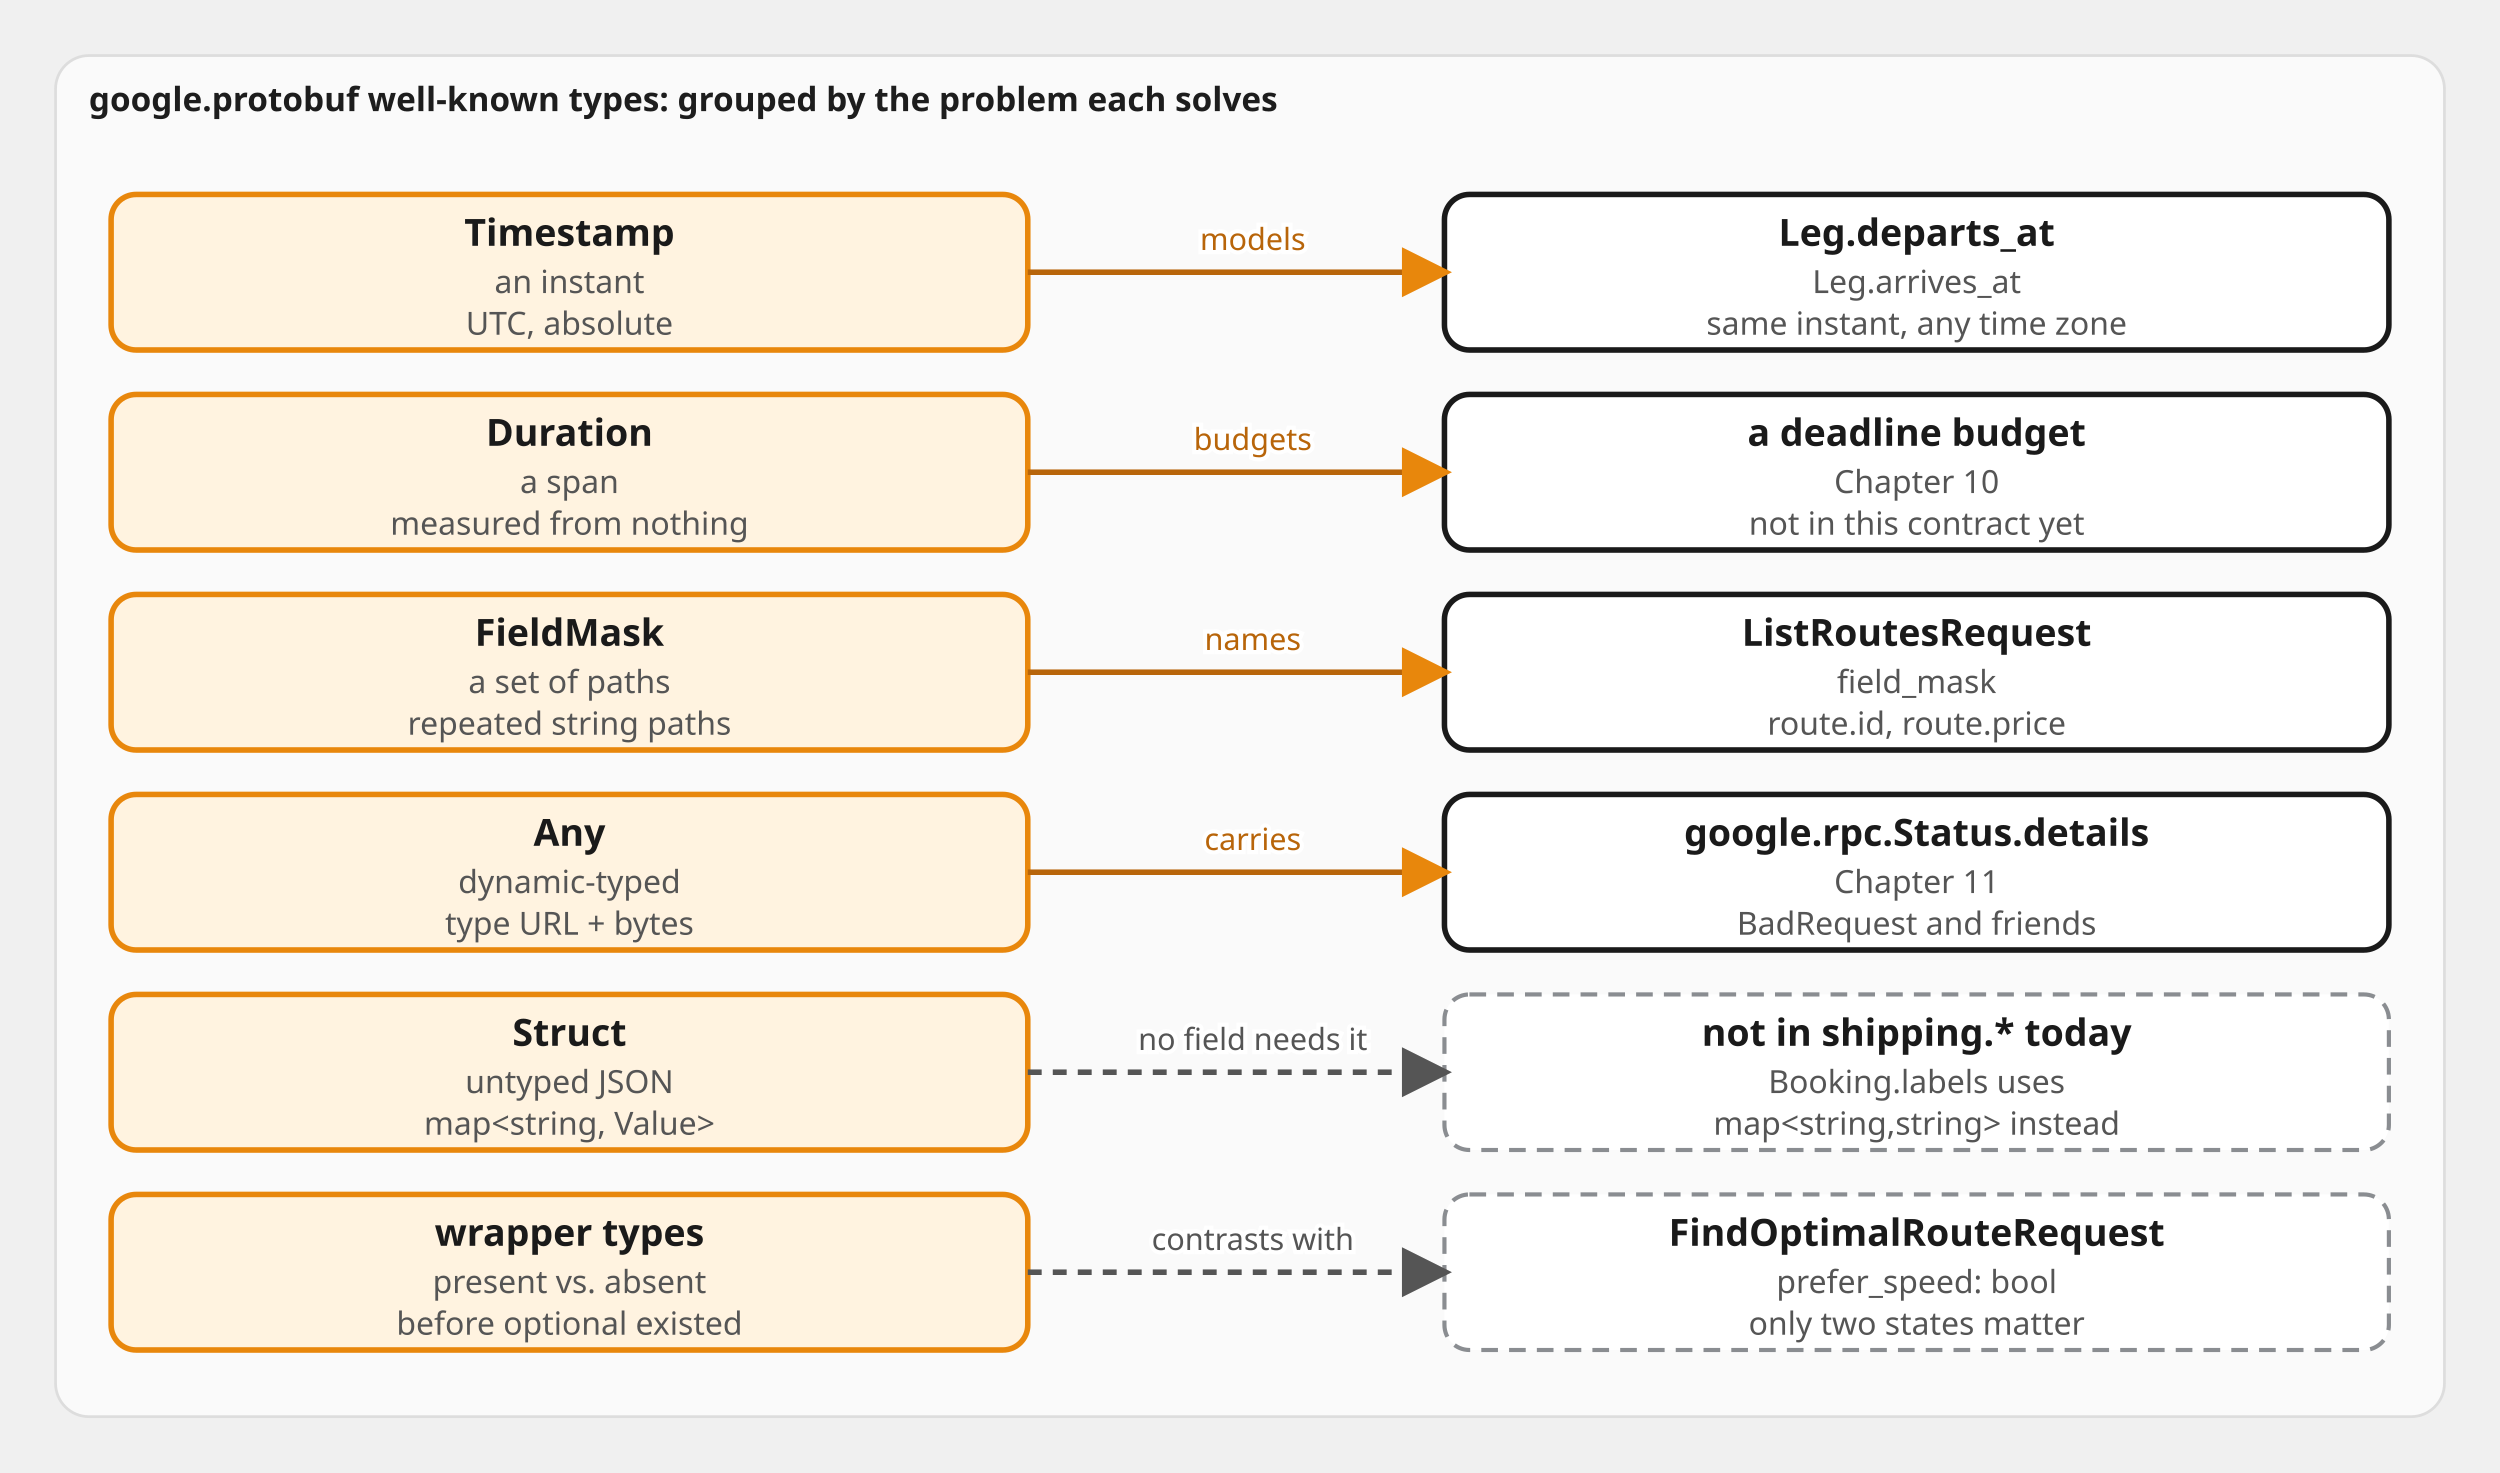
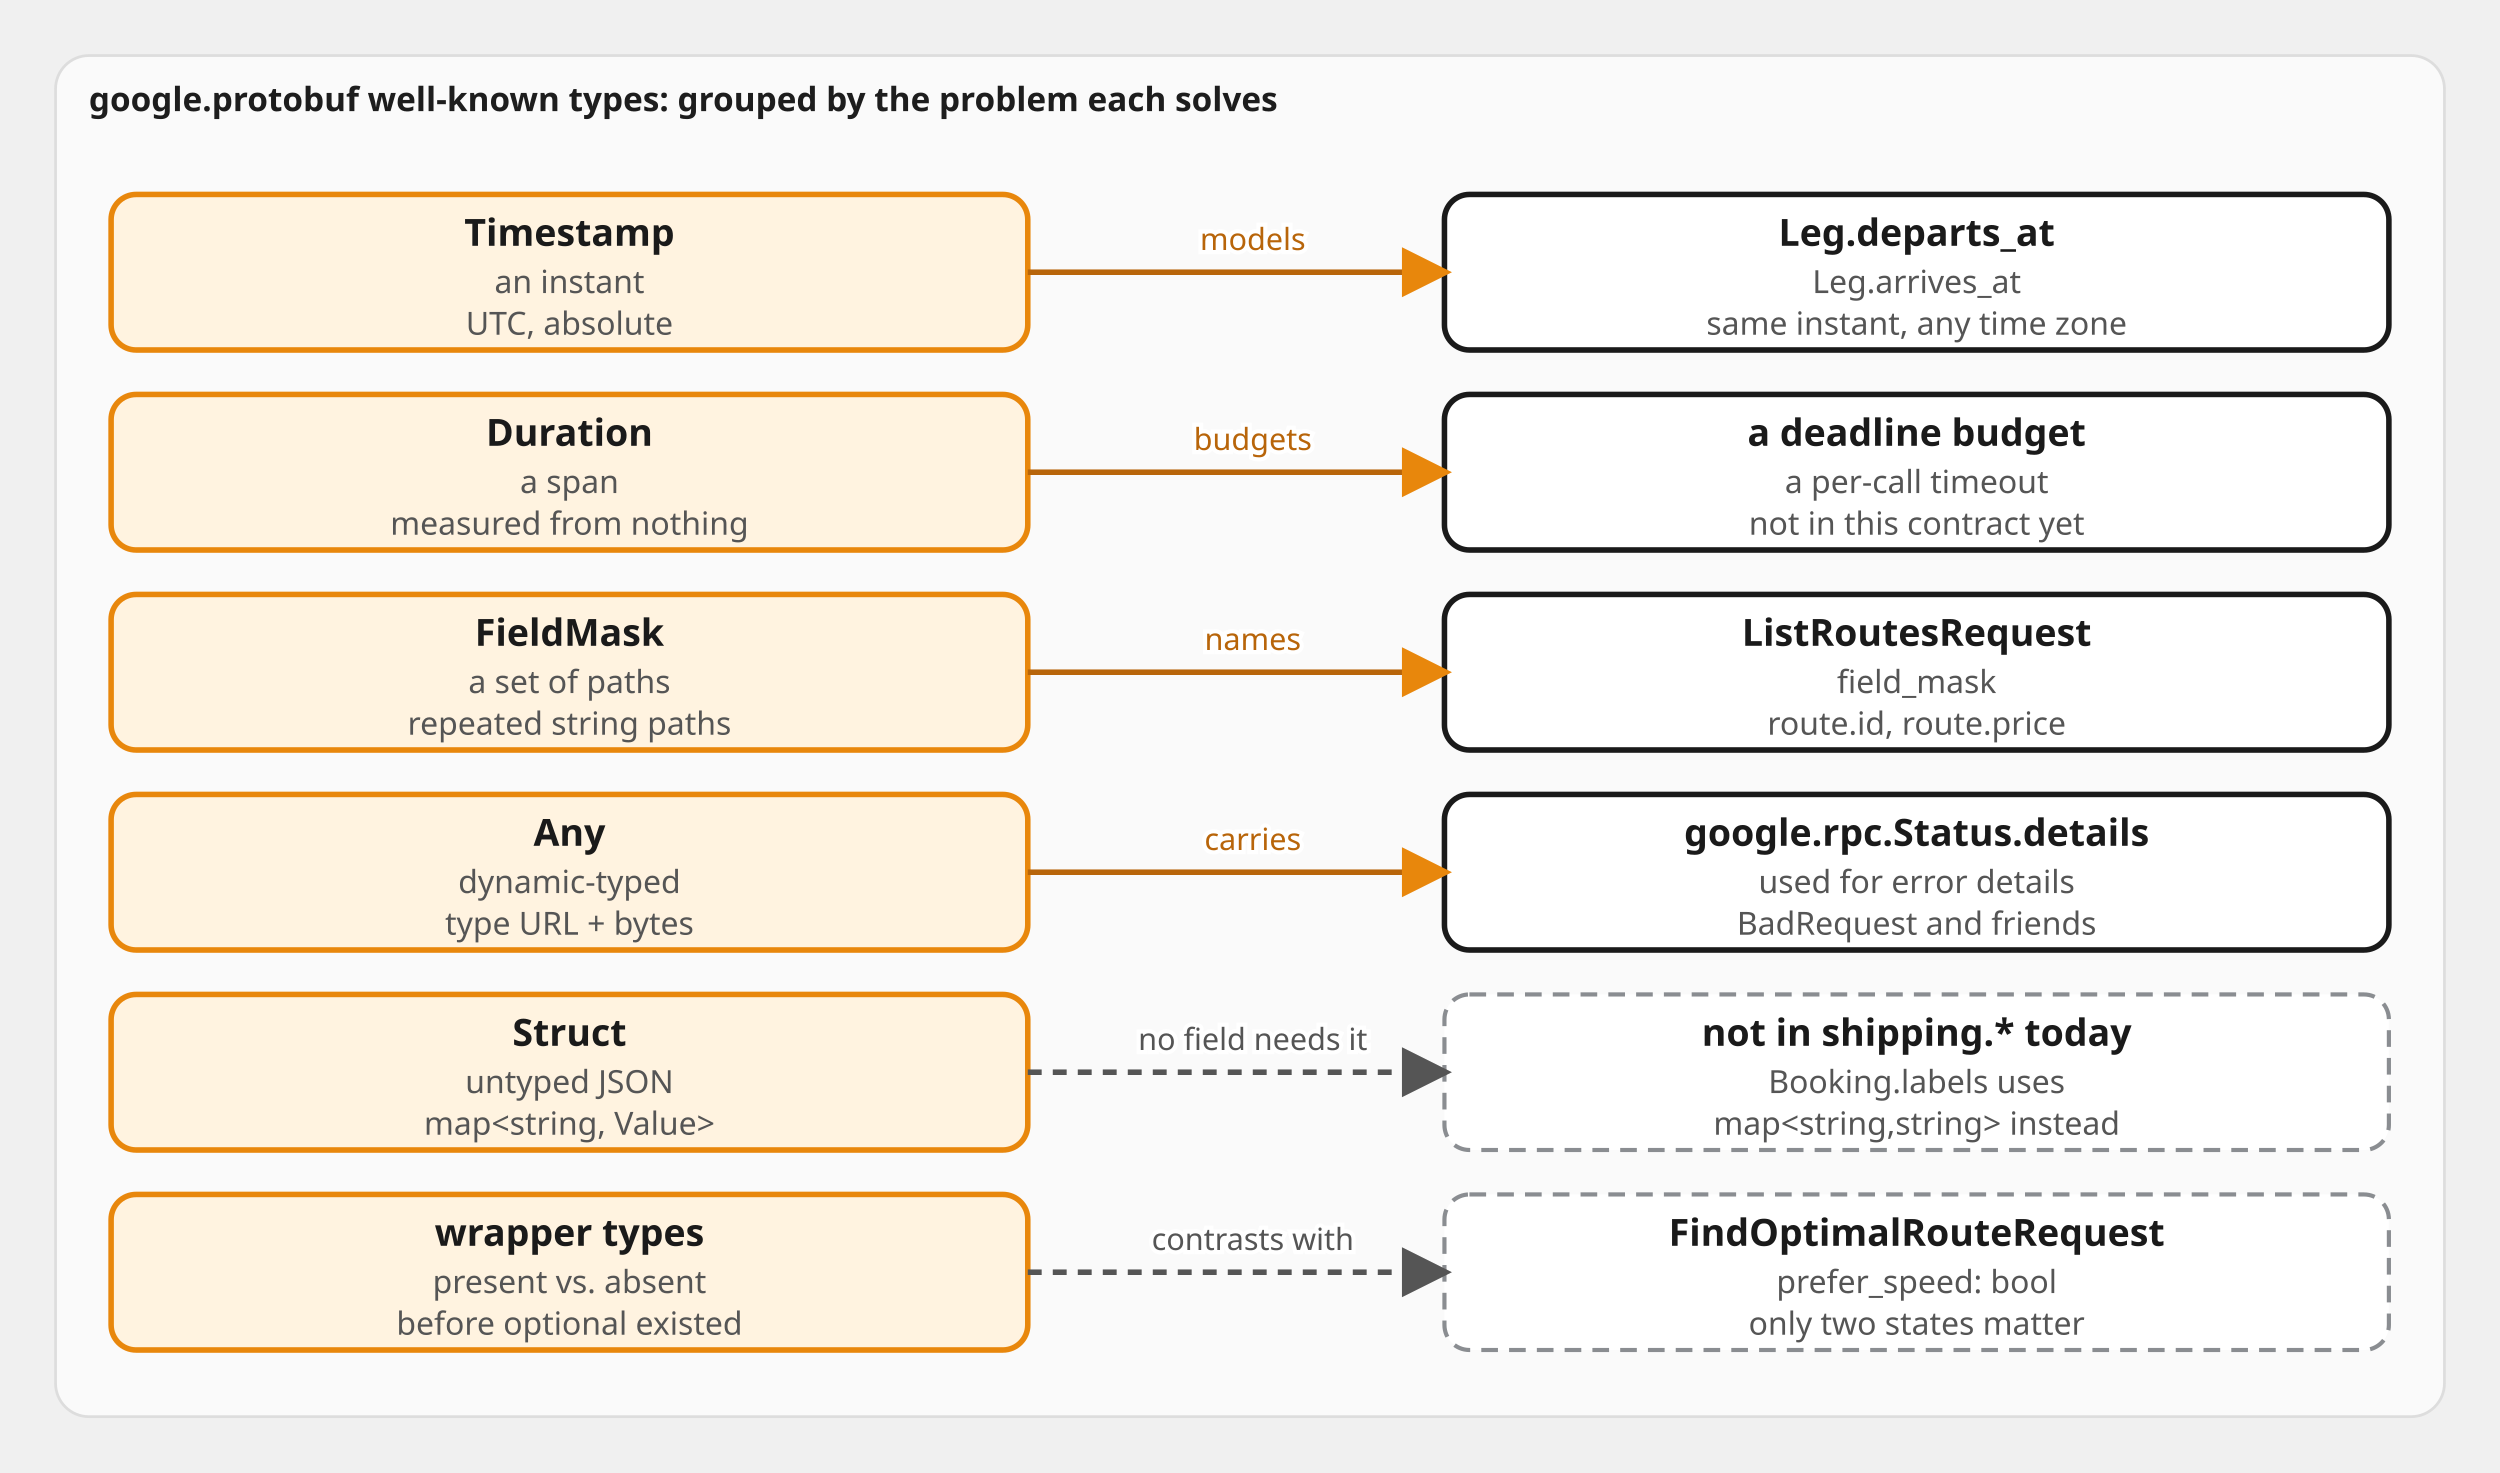
<svg xmlns="http://www.w3.org/2000/svg" viewBox="0 0 900 530" font-family="'Red Hat Text', system-ui, sans-serif" role="img">
  <defs>
    <marker id="a" viewBox="0 0 10 10" refX="8.5" refY="5" markerWidth="9" markerHeight="9" orient="auto-start-reverse">
      <path d="M0,0 L10,5 L0,10 z" fill="#555" />
    </marker>
    <marker id="am" viewBox="0 0 10 10" refX="8.5" refY="5" markerWidth="9" markerHeight="9" orient="auto-start-reverse">
      <path d="M0,0 L10,5 L0,10 z" fill="#e8870c" />
    </marker>
  </defs>
  <rect x="20" y="20" width="860" height="490" rx="12" fill="#fafafa" stroke="#ddd" />
  <text x="32" y="40" font-size="12" font-weight="700" fill="#1d1d1d">google.protobuf well-known types: grouped by the problem each solves</text>
  <rect x="40" y="70" width="330" height="56" rx="9" fill="#fff3e0" stroke="#e8870c" stroke-width="2" />
  <text x="205.0" y="88.5" font-size="13.5" font-weight="700" fill="#1a1a1a" text-anchor="middle">Timestamp</text>
  <text x="205.0" y="105.5" font-size="11.5" fill="#555555" text-anchor="middle">an instant</text>
  <text x="205.0" y="120.5" font-size="11.5" fill="#555555" text-anchor="middle">UTC, absolute</text>
  <rect x="40" y="142" width="330" height="56" rx="9" fill="#fff3e0" stroke="#e8870c" stroke-width="2" />
  <text x="205.0" y="160.5" font-size="13.5" font-weight="700" fill="#1a1a1a" text-anchor="middle">Duration</text>
  <text x="205.0" y="177.5" font-size="11.5" fill="#555555" text-anchor="middle">a span</text>
  <text x="205.0" y="192.5" font-size="11.5" fill="#555555" text-anchor="middle">measured from nothing</text>
  <rect x="40" y="214" width="330" height="56" rx="9" fill="#fff3e0" stroke="#e8870c" stroke-width="2" />
  <text x="205.0" y="232.5" font-size="13.5" font-weight="700" fill="#1a1a1a" text-anchor="middle">FieldMask</text>
  <text x="205.0" y="249.5" font-size="11.5" fill="#555555" text-anchor="middle">a set of paths</text>
  <text x="205.0" y="264.5" font-size="11.5" fill="#555555" text-anchor="middle">repeated string paths</text>
  <rect x="40" y="286" width="330" height="56" rx="9" fill="#fff3e0" stroke="#e8870c" stroke-width="2" />
  <text x="205.0" y="304.5" font-size="13.5" font-weight="700" fill="#1a1a1a" text-anchor="middle">Any</text>
  <text x="205.0" y="321.5" font-size="11.5" fill="#555555" text-anchor="middle">dynamic-typed</text>
  <text x="205.0" y="336.5" font-size="11.5" fill="#555555" text-anchor="middle">type URL + bytes</text>
  <rect x="40" y="358" width="330" height="56" rx="9" fill="#fff3e0" stroke="#e8870c" stroke-width="2" />
  <text x="205.0" y="376.5" font-size="13.5" font-weight="700" fill="#1a1a1a" text-anchor="middle">Struct</text>
  <text x="205.0" y="393.5" font-size="11.5" fill="#555555" text-anchor="middle">untyped JSON</text>
  <text x="205.0" y="408.5" font-size="11.5" fill="#555555" text-anchor="middle">map&lt;string, Value&gt;</text>
  <rect x="40" y="430" width="330" height="56" rx="9" fill="#fff3e0" stroke="#e8870c" stroke-width="2" />
  <text x="205.0" y="448.5" font-size="13.5" font-weight="700" fill="#1a1a1a" text-anchor="middle">wrapper types</text>
  <text x="205.0" y="465.5" font-size="11.5" fill="#555555" text-anchor="middle">present vs. absent</text>
  <text x="205.0" y="480.5" font-size="11.5" fill="#555555" text-anchor="middle">before optional existed</text>
  <rect x="520" y="70" width="340" height="56" rx="9" fill="#ffffff" stroke="#1a1a1a" stroke-width="2" />
  <text x="690.0" y="88.5" font-size="13.5" font-weight="700" fill="#1a1a1a" text-anchor="middle">Leg.departs_at</text>
  <text x="690.0" y="105.5" font-size="11.5" fill="#555555" text-anchor="middle">Leg.arrives_at</text>
  <text x="690.0" y="120.5" font-size="11.5" fill="#555555" text-anchor="middle">same instant, any time zone</text>
  <rect x="520" y="142" width="340" height="56" rx="9" fill="#ffffff" stroke="#1a1a1a" stroke-width="2" />
  <text x="690.0" y="160.5" font-size="13.5" font-weight="700" fill="#1a1a1a" text-anchor="middle">a deadline budget</text>
-   <text x="690.0" y="177.5" font-size="11.5" fill="#555555" text-anchor="middle">Chapter 10</text>
+   <text x="690.0" y="177.5" font-size="11.5" fill="#555555" text-anchor="middle">a per-call timeout</text>
  <text x="690.0" y="192.5" font-size="11.5" fill="#555555" text-anchor="middle">not in this contract yet</text>
  <rect x="520" y="214" width="340" height="56" rx="9" fill="#ffffff" stroke="#1a1a1a" stroke-width="2" />
  <text x="690.0" y="232.5" font-size="13.5" font-weight="700" fill="#1a1a1a" text-anchor="middle">ListRoutesRequest</text>
  <text x="690.0" y="249.5" font-size="11.5" fill="#555555" text-anchor="middle">field_mask</text>
  <text x="690.0" y="264.5" font-size="11.5" fill="#555555" text-anchor="middle">route.id, route.price</text>
  <rect x="520" y="286" width="340" height="56" rx="9" fill="#ffffff" stroke="#1a1a1a" stroke-width="2" />
  <text x="690.0" y="304.5" font-size="13.5" font-weight="700" fill="#1a1a1a" text-anchor="middle">google.rpc.Status.details</text>
-   <text x="690.0" y="321.5" font-size="11.5" fill="#555555" text-anchor="middle">Chapter 11</text>
+   <text x="690.0" y="321.5" font-size="11.5" fill="#555555" text-anchor="middle">used for error details</text>
  <text x="690.0" y="336.5" font-size="11.5" fill="#555555" text-anchor="middle">BadRequest and friends</text>
  <rect x="520" y="358" width="340" height="56" rx="9" fill="#ffffff" stroke="#8a8d91" stroke-width="1.5" stroke-dasharray="6 4" />
  <text x="690.0" y="376.5" font-size="13.5" font-weight="700" fill="#1a1a1a" text-anchor="middle">not in shipping.* today</text>
  <text x="690.0" y="393.5" font-size="11.5" fill="#555555" text-anchor="middle">Booking.labels uses</text>
  <text x="690.0" y="408.5" font-size="11.5" fill="#555555" text-anchor="middle">map&lt;string,string&gt; instead</text>
  <rect x="520" y="430" width="340" height="56" rx="9" fill="#ffffff" stroke="#8a8d91" stroke-width="1.5" stroke-dasharray="6 4" />
  <text x="690.0" y="448.5" font-size="13.5" font-weight="700" fill="#1a1a1a" text-anchor="middle">FindOptimalRouteRequest</text>
  <text x="690.0" y="465.5" font-size="11.5" fill="#555555" text-anchor="middle">prefer_speed: bool</text>
  <text x="690.0" y="480.5" font-size="11.5" fill="#555555" text-anchor="middle">only two states matter</text>
  <path d="M370,98.0 L520,98.0" fill="none" stroke="#b8650a" stroke-width="2" marker-end="url(#am)" />
  <text x="451.0" y="90.0" font-size="11" fill="#ffffff" stroke="#ffffff" stroke-width="3" paint-order="stroke" text-anchor="middle">models</text>
  <text x="451.0" y="90.0" font-size="11" fill="#b8650a" text-anchor="middle">models</text>
  <path d="M370,170.0 L520,170.0" fill="none" stroke="#b8650a" stroke-width="2" marker-end="url(#am)" />
  <text x="451.0" y="162.0" font-size="11" fill="#ffffff" stroke="#ffffff" stroke-width="3" paint-order="stroke" text-anchor="middle">budgets</text>
  <text x="451.0" y="162.0" font-size="11" fill="#b8650a" text-anchor="middle">budgets</text>
  <path d="M370,242.0 L520,242.0" fill="none" stroke="#b8650a" stroke-width="2" marker-end="url(#am)" />
  <text x="451.0" y="234.0" font-size="11" fill="#ffffff" stroke="#ffffff" stroke-width="3" paint-order="stroke" text-anchor="middle">names</text>
  <text x="451.0" y="234.0" font-size="11" fill="#b8650a" text-anchor="middle">names</text>
  <path d="M370,314.0 L520,314.0" fill="none" stroke="#b8650a" stroke-width="2" marker-end="url(#am)" />
  <text x="451.0" y="306.0" font-size="11" fill="#ffffff" stroke="#ffffff" stroke-width="3" paint-order="stroke" text-anchor="middle">carries</text>
  <text x="451.0" y="306.0" font-size="11" fill="#b8650a" text-anchor="middle">carries</text>
  <path d="M370,386.0 L520,386.0" fill="none" stroke="#555" stroke-width="2" stroke-dasharray="5 4" marker-end="url(#a)" />
  <text x="451.0" y="378.0" font-size="11" fill="#ffffff" stroke="#ffffff" stroke-width="3" paint-order="stroke" text-anchor="middle">no field needs it</text>
  <text x="451.0" y="378.0" font-size="11" fill="#555" text-anchor="middle">no field needs it</text>
  <path d="M370,458.0 L520,458.0" fill="none" stroke="#555" stroke-width="2" stroke-dasharray="5 4" marker-end="url(#a)" />
  <text x="451.0" y="450.0" font-size="11" fill="#ffffff" stroke="#ffffff" stroke-width="3" paint-order="stroke" text-anchor="middle">contrasts with</text>
  <text x="451.0" y="450.0" font-size="11" fill="#555" text-anchor="middle">contrasts with</text>
</svg>
